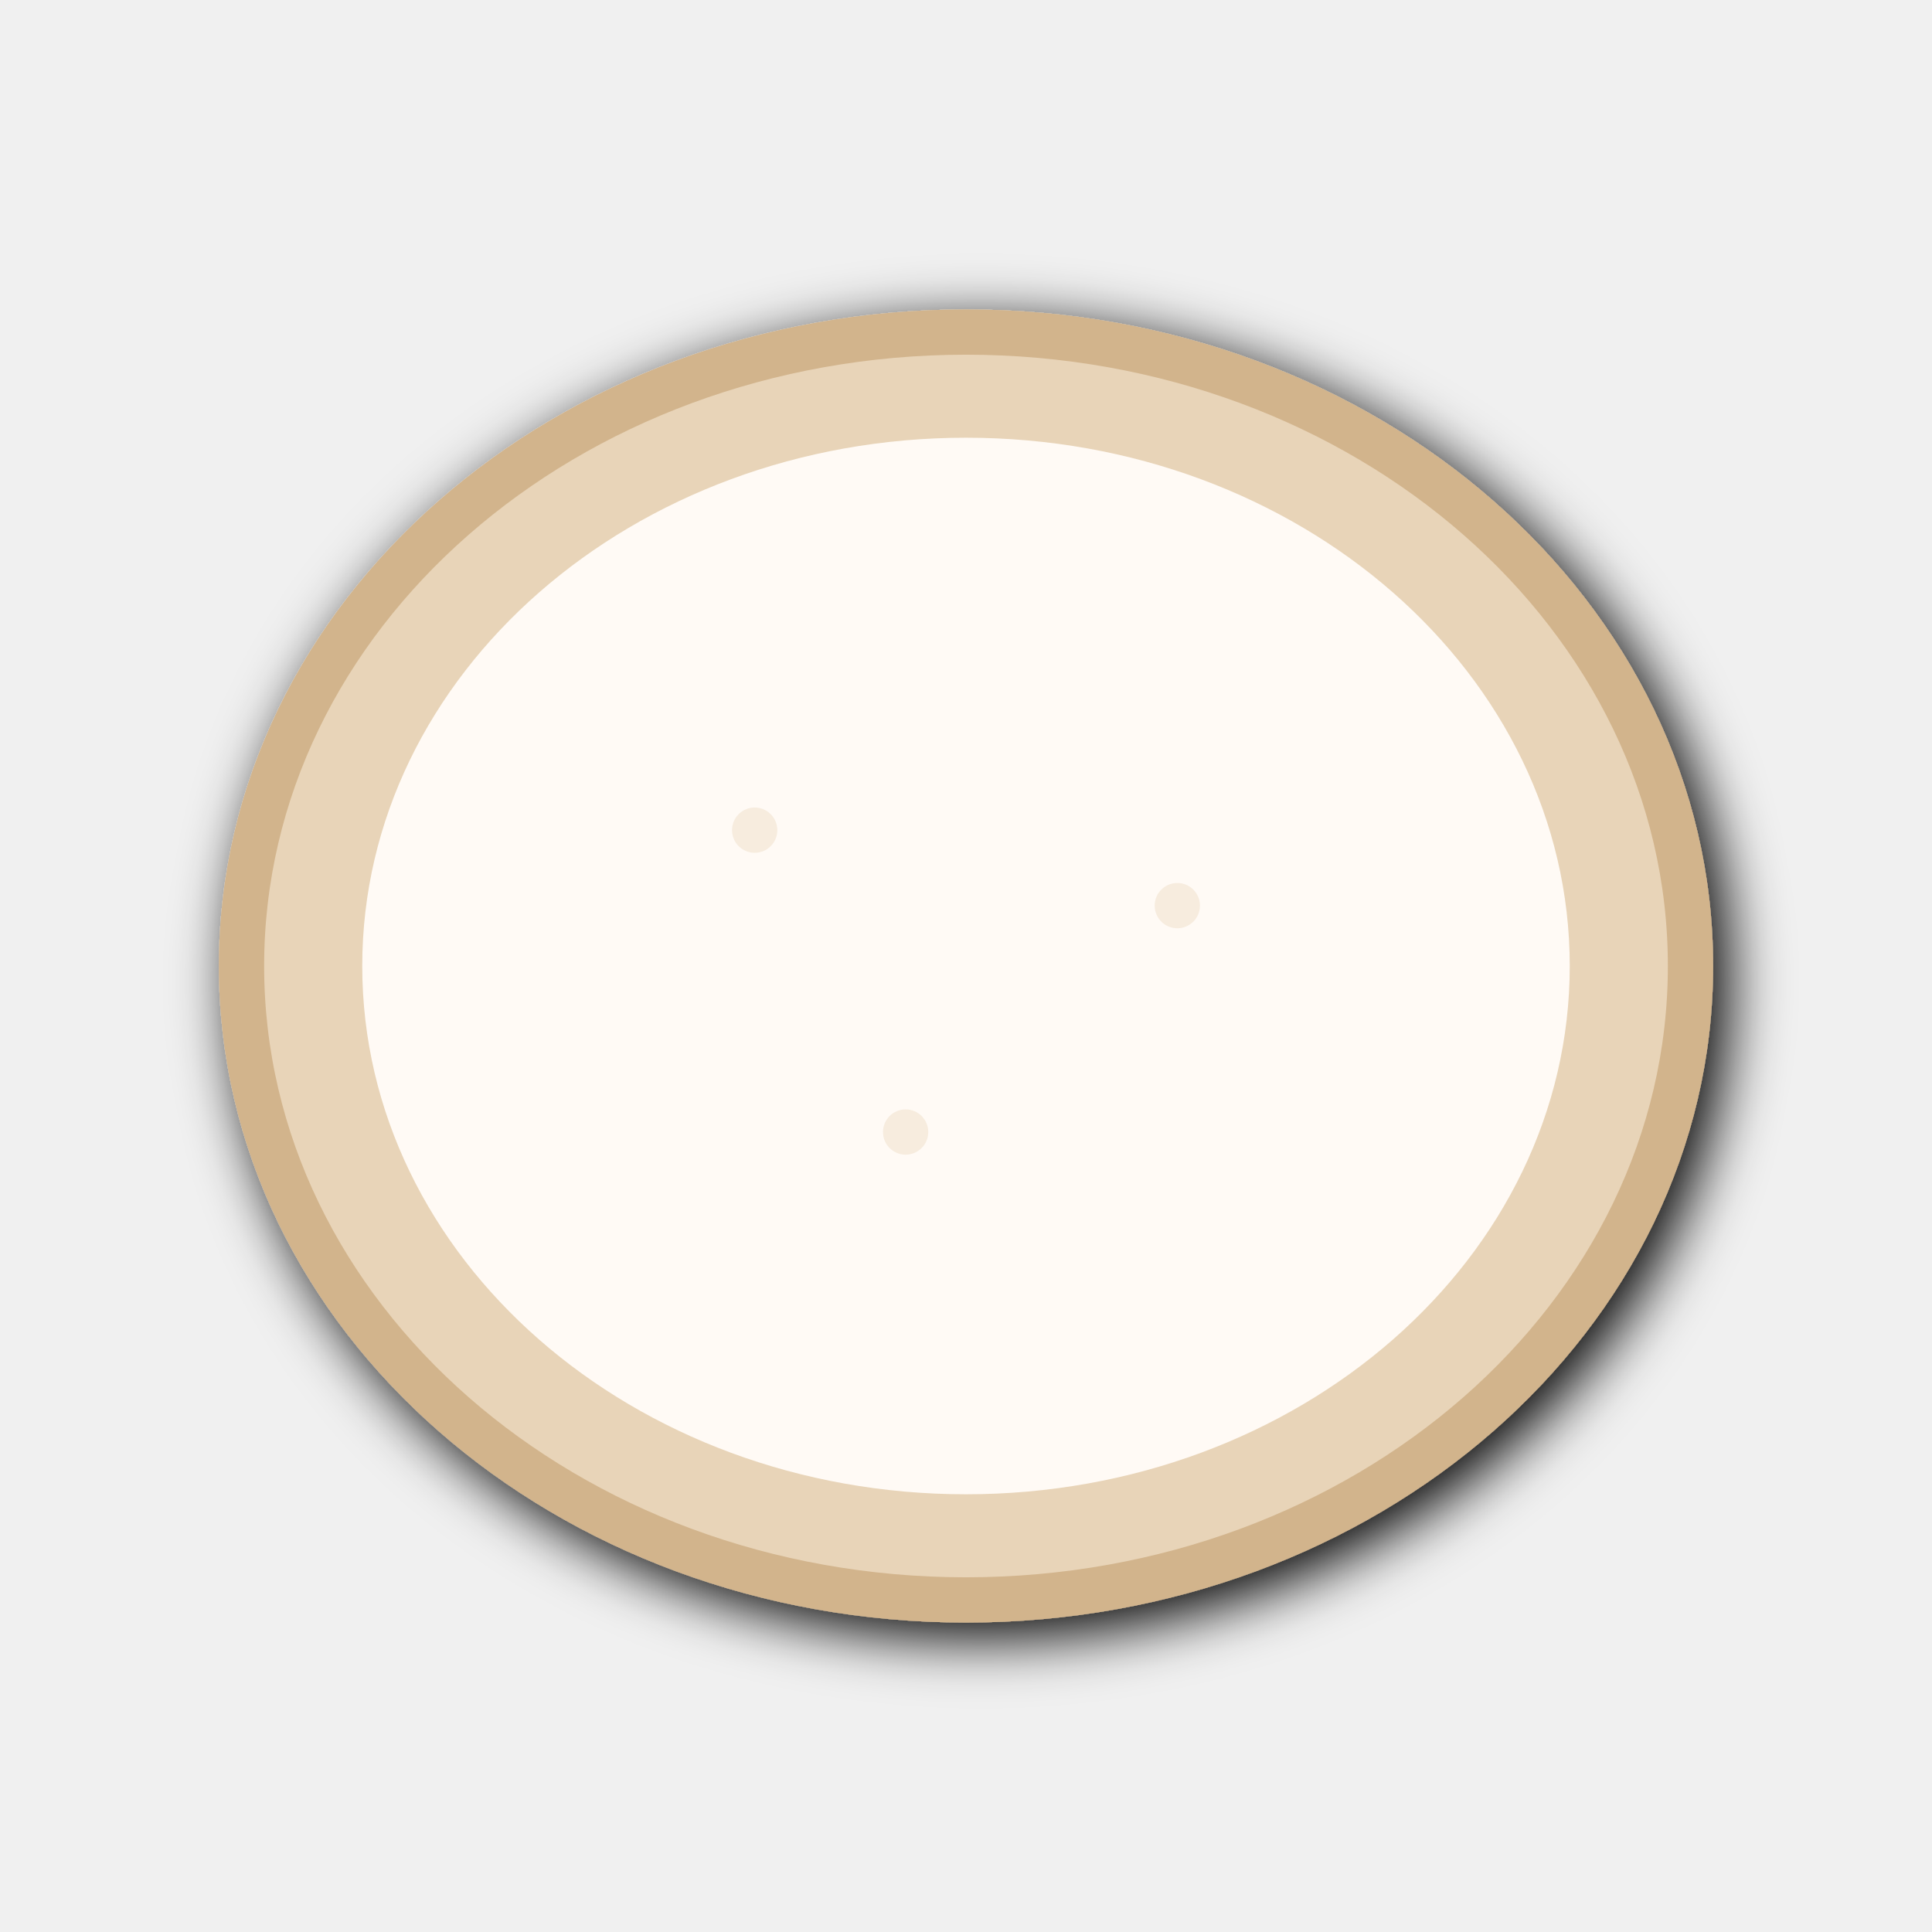
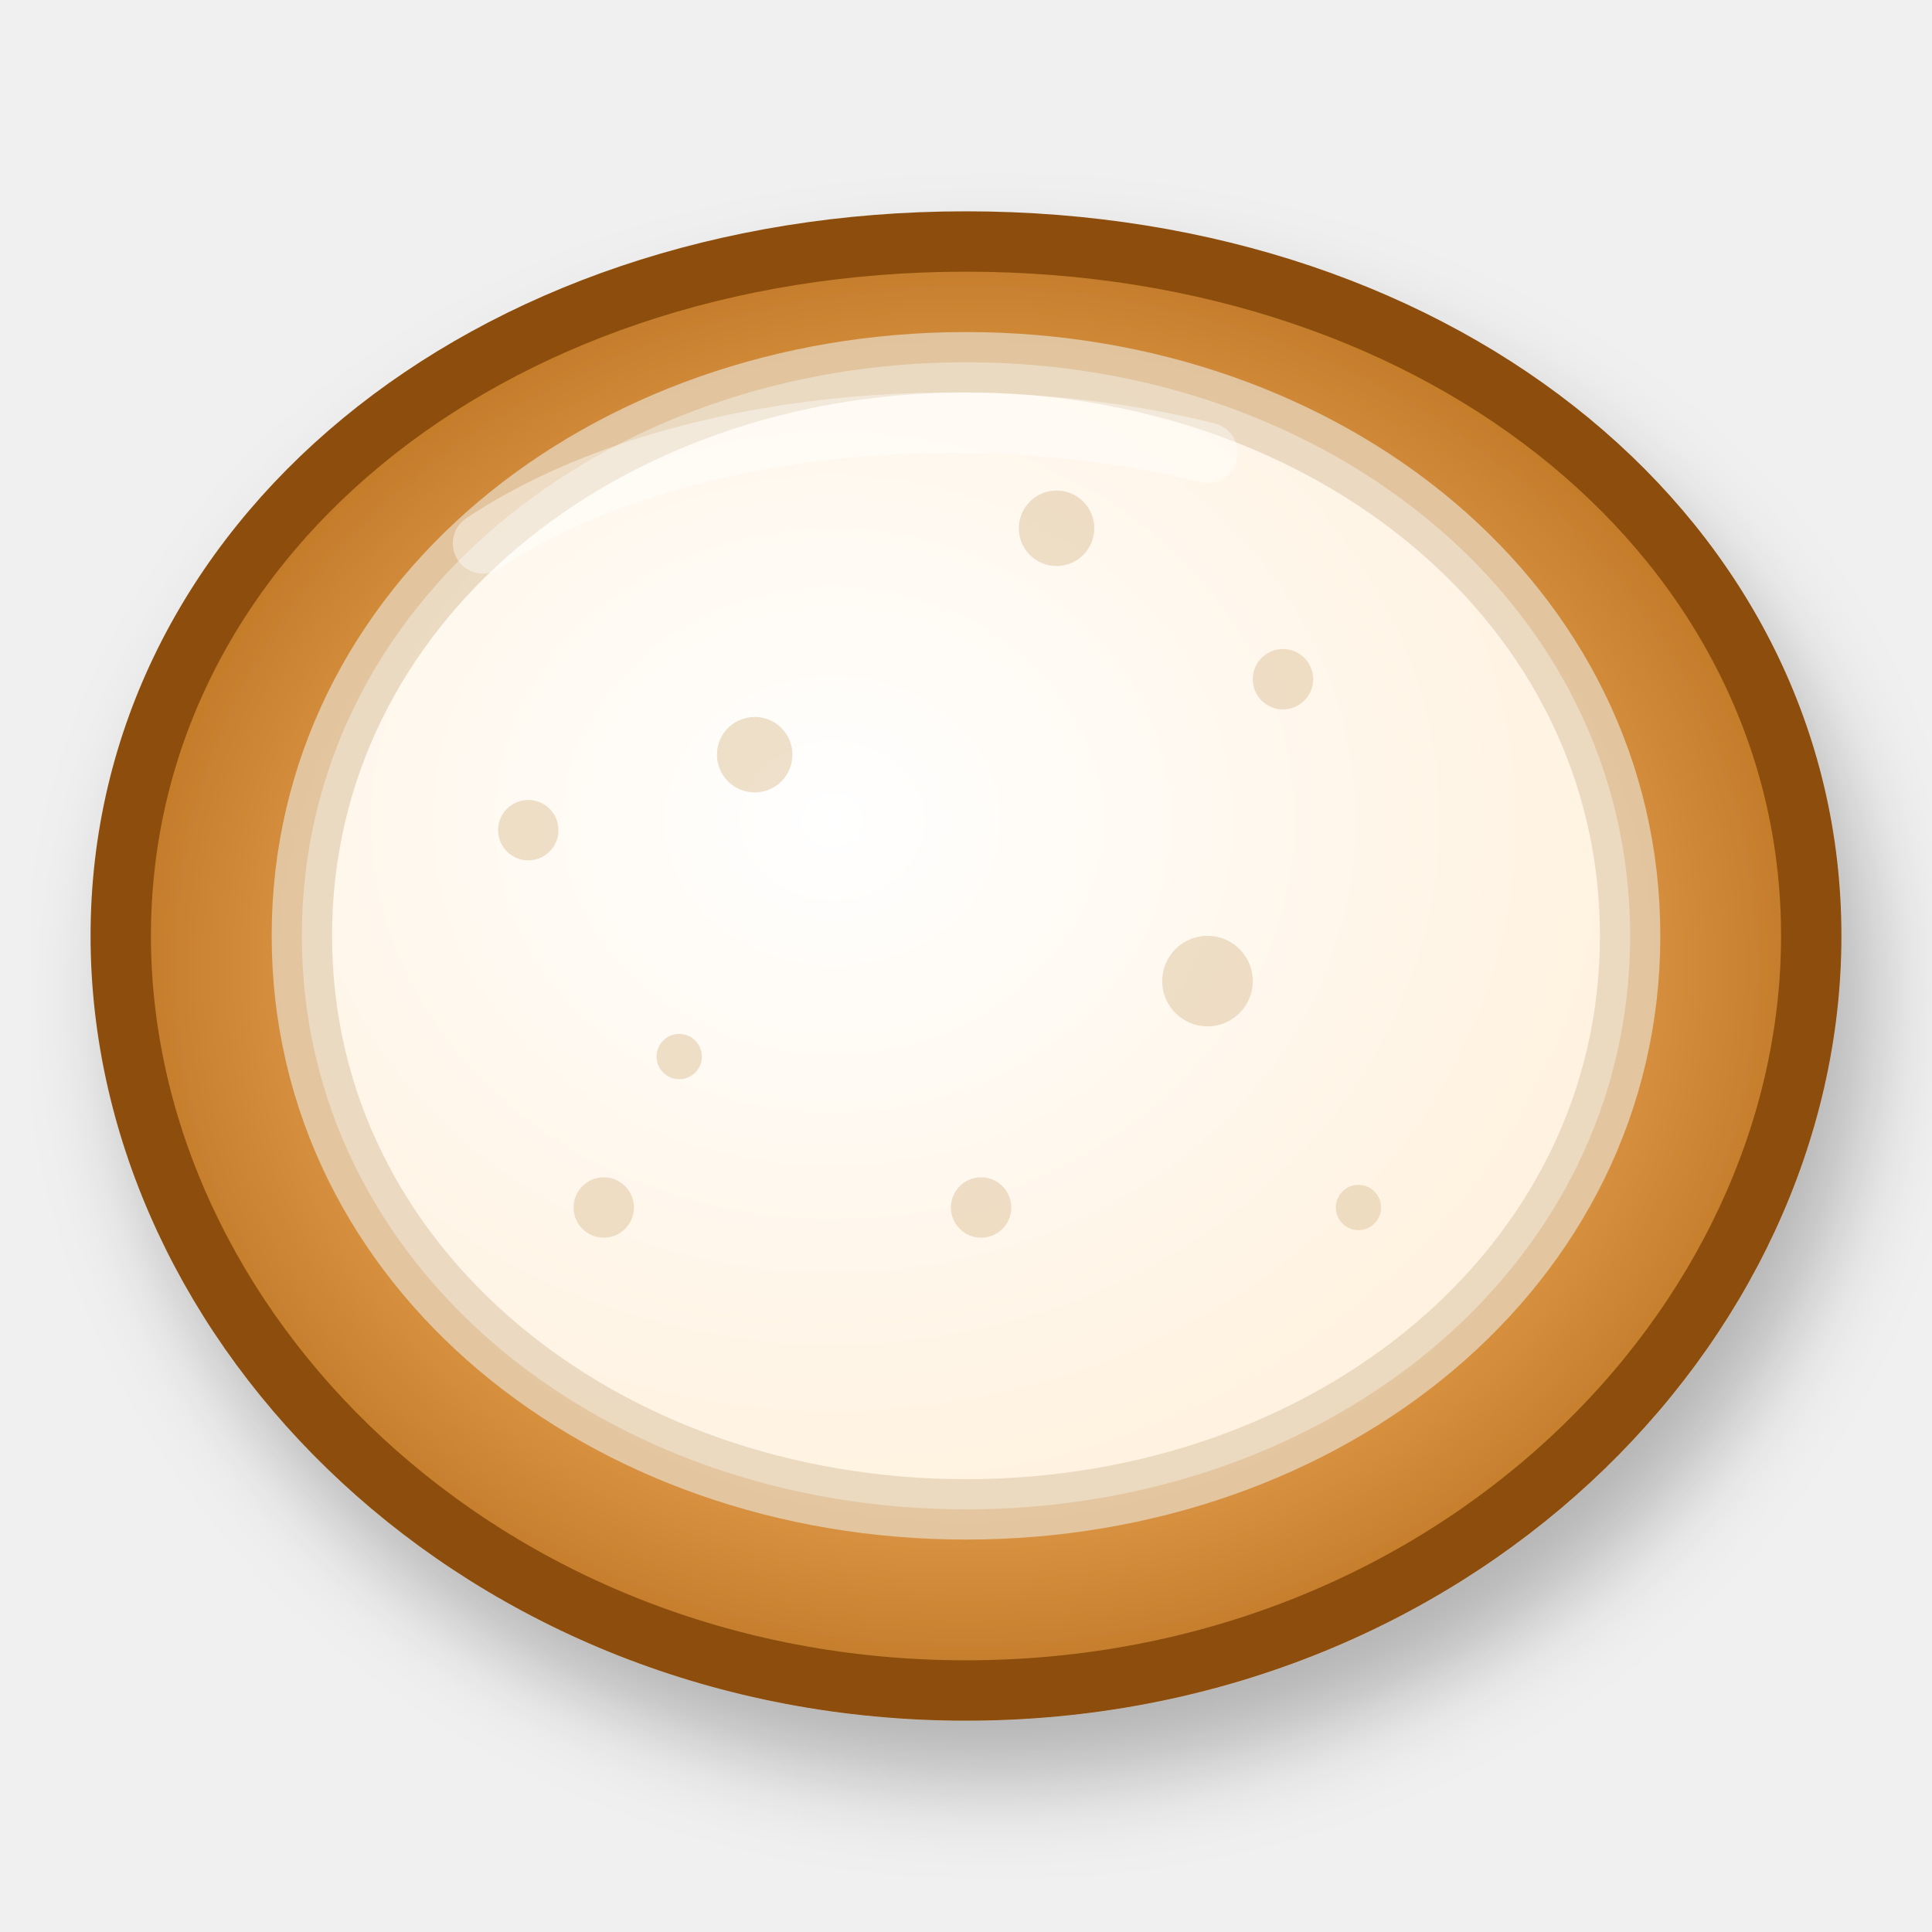
<svg xmlns="http://www.w3.org/2000/svg" width="128" height="128" viewBox="0 0 128 128">
  <defs>
    <filter id="shadow" x="-20%" y="-20%" width="140%" height="140%">
-       <feGaussianBlur in="SourceAlpha" stdDeviation="2" />
-       <feOffset dx="1" dy="1" result="offsetblur" />
-       <feComponentTransfer>
-         <feFuncA type="linear" slope="0.25" />
-       </feComponentTransfer>
-       <feMerge>
-         <feMergeNode in="offsetblur" />
-         <feMergeNode in="SourceGraphic" />
-       </feMerge>
+       <feDropShadow dx="2" dy="4" stdDeviation="3" flood-color="#000" flood-opacity="0.25" />
    </filter>
+     <radialGradient id="crust-white" cx="50%" cy="50%" r="50%">
+       <stop offset="60%" stop-color="#EAA655" />
+       <stop offset="100%" stop-color="#C27A29" />
+     </radialGradient>
+     <radialGradient id="inner-white" cx="40%" cy="40%" r="60%">
+       <stop offset="0%" stop-color="#FFFFFF" />
+       <stop offset="100%" stop-color="#FFF2E0" />
+     </radialGradient>
  </defs>
  <g filter="url(#shadow)">
-     <ellipse cx="64" cy="64" rx="48" ry="42" fill="#E8D4B8" stroke="#D2B48C" stroke-width="3" />
-     <ellipse cx="64" cy="64" rx="40" ry="35" fill="#FFFAF5" />
-     <circle cx="50" cy="55" r="1.5" fill="#E3CBA8" opacity="0.3" />
-     <circle cx="78" cy="60" r="1.5" fill="#E3CBA8" opacity="0.3" />
-     <circle cx="60" cy="75" r="1.5" fill="#E3CBA8" opacity="0.3" />
+     <path d="M 64 16 C 96 16, 120 36, 120 62 C 120 88, 96 112, 64 112 C 32 112, 8 88, 8 62 C 8 36, 32 16, 64 16 Z" fill="url(#crust-white)" stroke="#8C4E0A" stroke-width="4" stroke-linejoin="round" />
+     <path d="M 64 24 C 88 24, 108 40, 108 62 C 108 84, 88 100, 64 100 C 40 100, 20 84, 20 62 C 20 40, 40 24, 64 24 Z" fill="url(#inner-white)" />
+     <path d="M 64 24 C 88 24, 108 40, 108 62 C 108 84, 88 100, 64 100 C 40 100, 20 84, 20 62 C 20 40, 40 24, 64 24 Z" fill="none" stroke="#E6D3B8" stroke-width="4" opacity="0.8" />
+     <g>
+       <circle cx="50" cy="50" r="2.5" fill="#E3CBA8" opacity="0.6" />
+       <circle cx="80" cy="65" r="3" fill="#E3CBA8" opacity="0.6" />
+       <circle cx="65" cy="80" r="2" fill="#E3CBA8" opacity="0.6" />
+       <circle cx="45" cy="70" r="1.5" fill="#E3CBA8" opacity="0.6" />
+       <circle cx="85" cy="45" r="2" fill="#E3CBA8" opacity="0.6" />
+       <circle cx="35" cy="55" r="2" fill="#E3CBA8" opacity="0.6" />
+       <circle cx="70" cy="35" r="2.5" fill="#E3CBA8" opacity="0.6" />
+       <circle cx="40" cy="80" r="2" fill="#E3CBA8" opacity="0.6" />
+       <circle cx="90" cy="80" r="1.5" fill="#E3CBA8" opacity="0.6" />
+     </g>
+     <path d="M 32 36 C 44 28, 64 26, 80 30" fill="none" stroke="#FFFFFF" stroke-width="4" stroke-linecap="round" opacity="0.4" />
  </g>
</svg>
